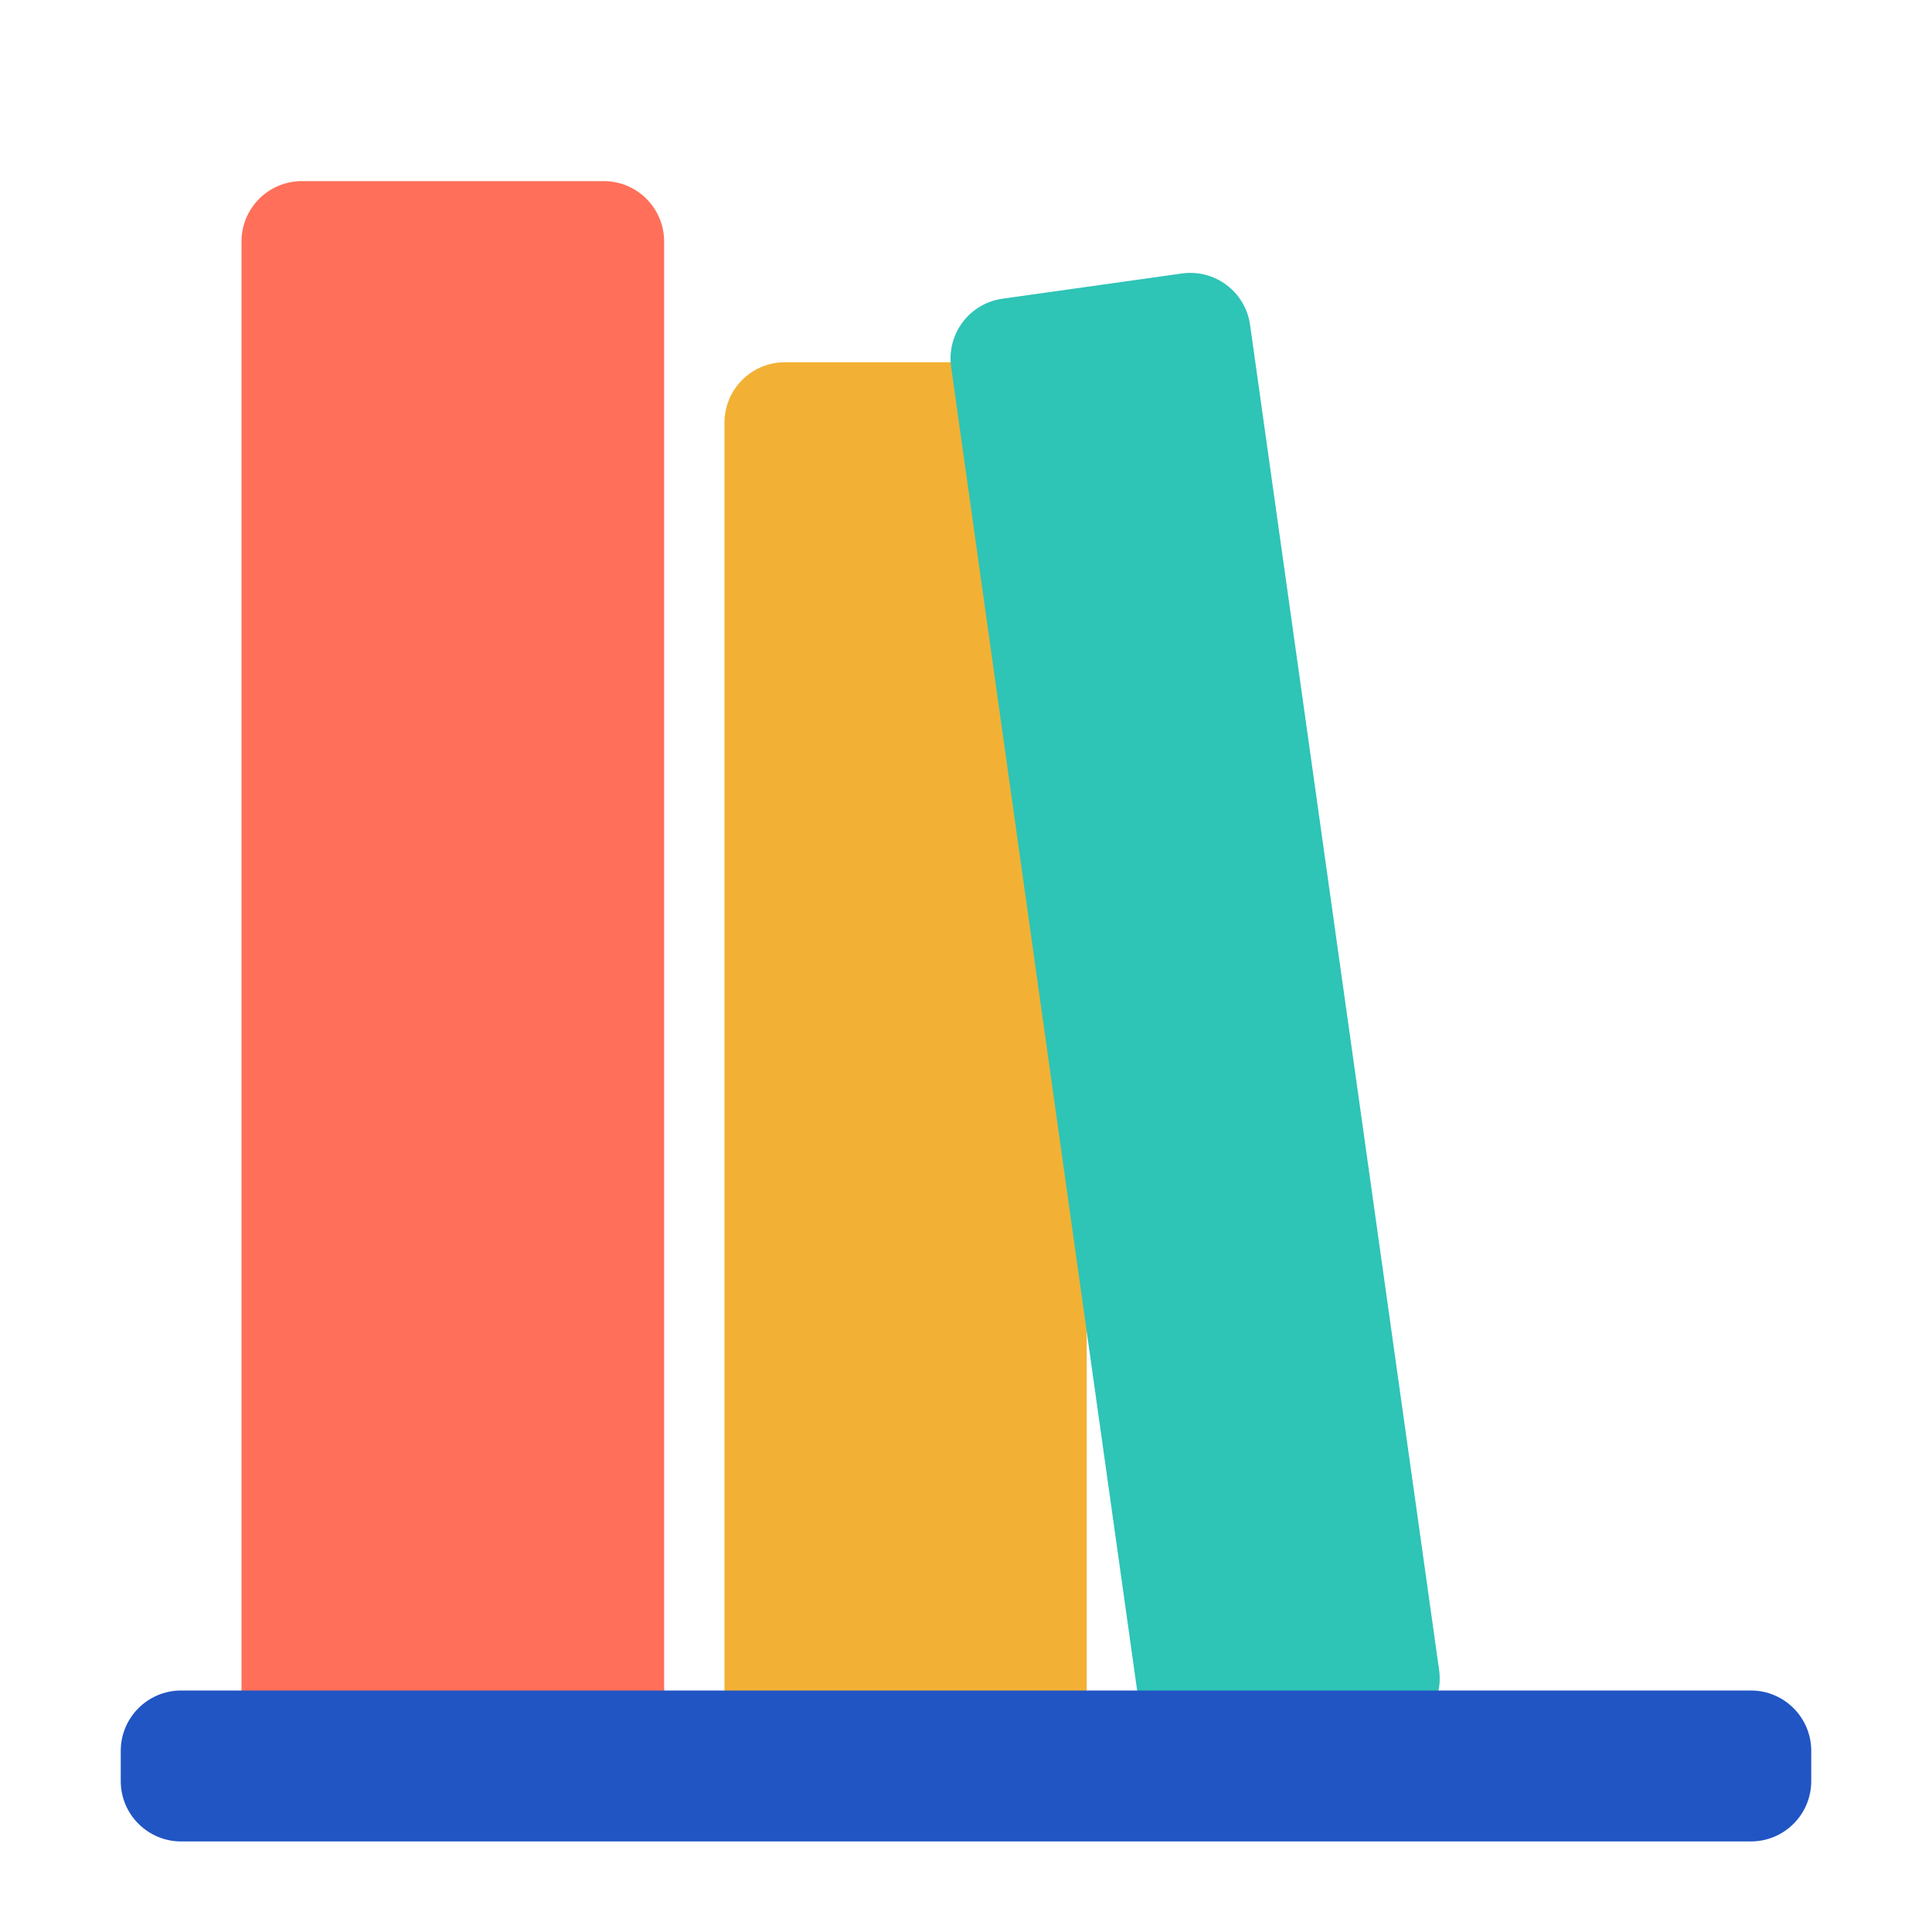
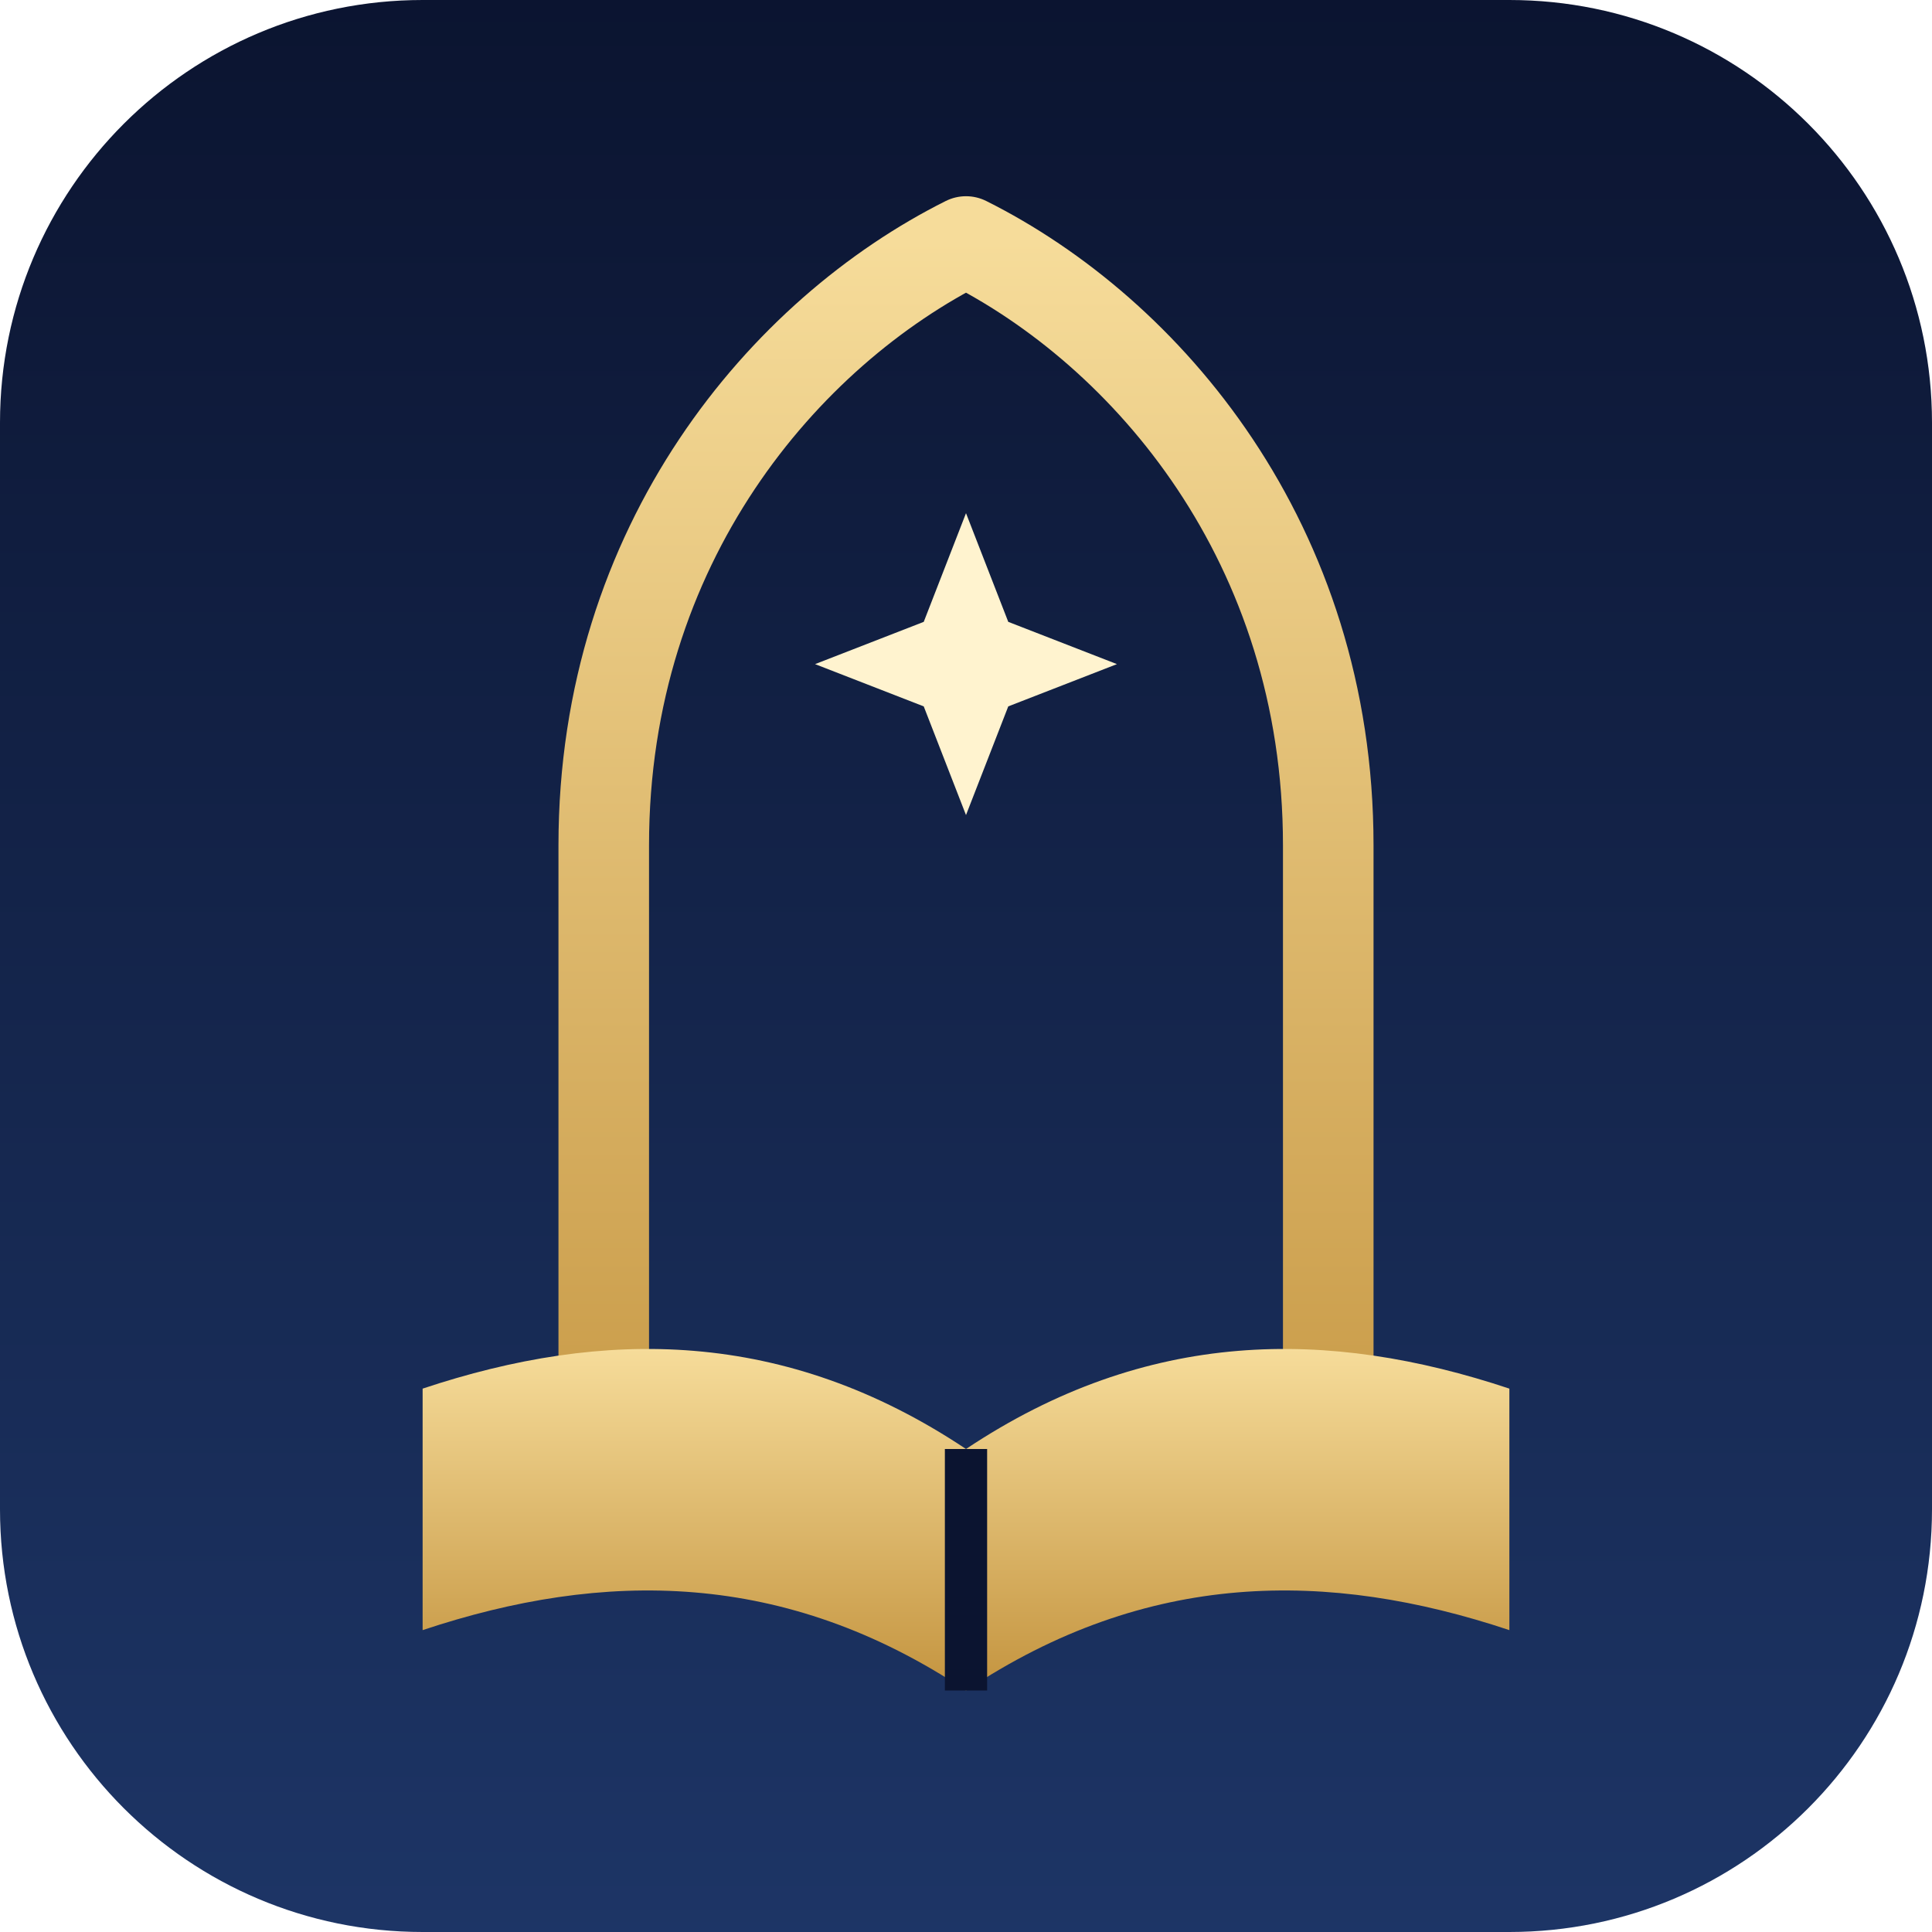
<svg xmlns="http://www.w3.org/2000/svg" viewBox="0 0 64 64">
-   <rect x="8" y="6" width="14" height="52" rx="2" fill="#ff6f59" />
-   <rect x="24" y="12" width="12" height="46" rx="2" fill="#f2b134" />
-   <rect x="38" y="9" width="10" height="49" rx="2" fill="#2ec4b6" transform="rotate(-8 43 58)" />
-   <rect x="4" y="56" width="56" height="5" rx="2" fill="#2155c4" />
+   <defs>
+     <linearGradient id="night" x1="0" y1="0" x2="0" y2="1">
+       <stop offset="0" stop-color="#0b1430" />
+       <stop offset="1" stop-color="#1d3566" />
+     </linearGradient>
+     <linearGradient id="gold" x1="0" y1="0" x2="0" y2="1">
+       <stop offset="0" stop-color="#f6dc9a" />
+       <stop offset="1" stop-color="#c4943f" />
+     </linearGradient>
+   </defs>
+   <rect width="64" height="64" rx="14" fill="url(#night)" />
+   <path d="M20 52V28C20 18 26 11 32 8c6 3 12 10 12 20v24" fill="none" stroke="url(#gold)" stroke-width="3" stroke-linejoin="round" />
+   <path d="M32 9v20" stroke="url(#gold)" stroke-width="1.6" />
+   <path d="M32 17l1.4 3.6L37 22l-3.6 1.4L32 27l-1.4-3.6L27 22l3.6-1.4z" fill="#fff3cf" />
+   <path d="M14 46c6-2 12-2 18 2 6-4 12-4 18-2v8c-6-2-12-2-18 2-6-4-12-4-18-2z" fill="url(#gold)" />
+   <path d="M32 48v8" stroke="#0b1430" stroke-width="1.4" />
</svg>
